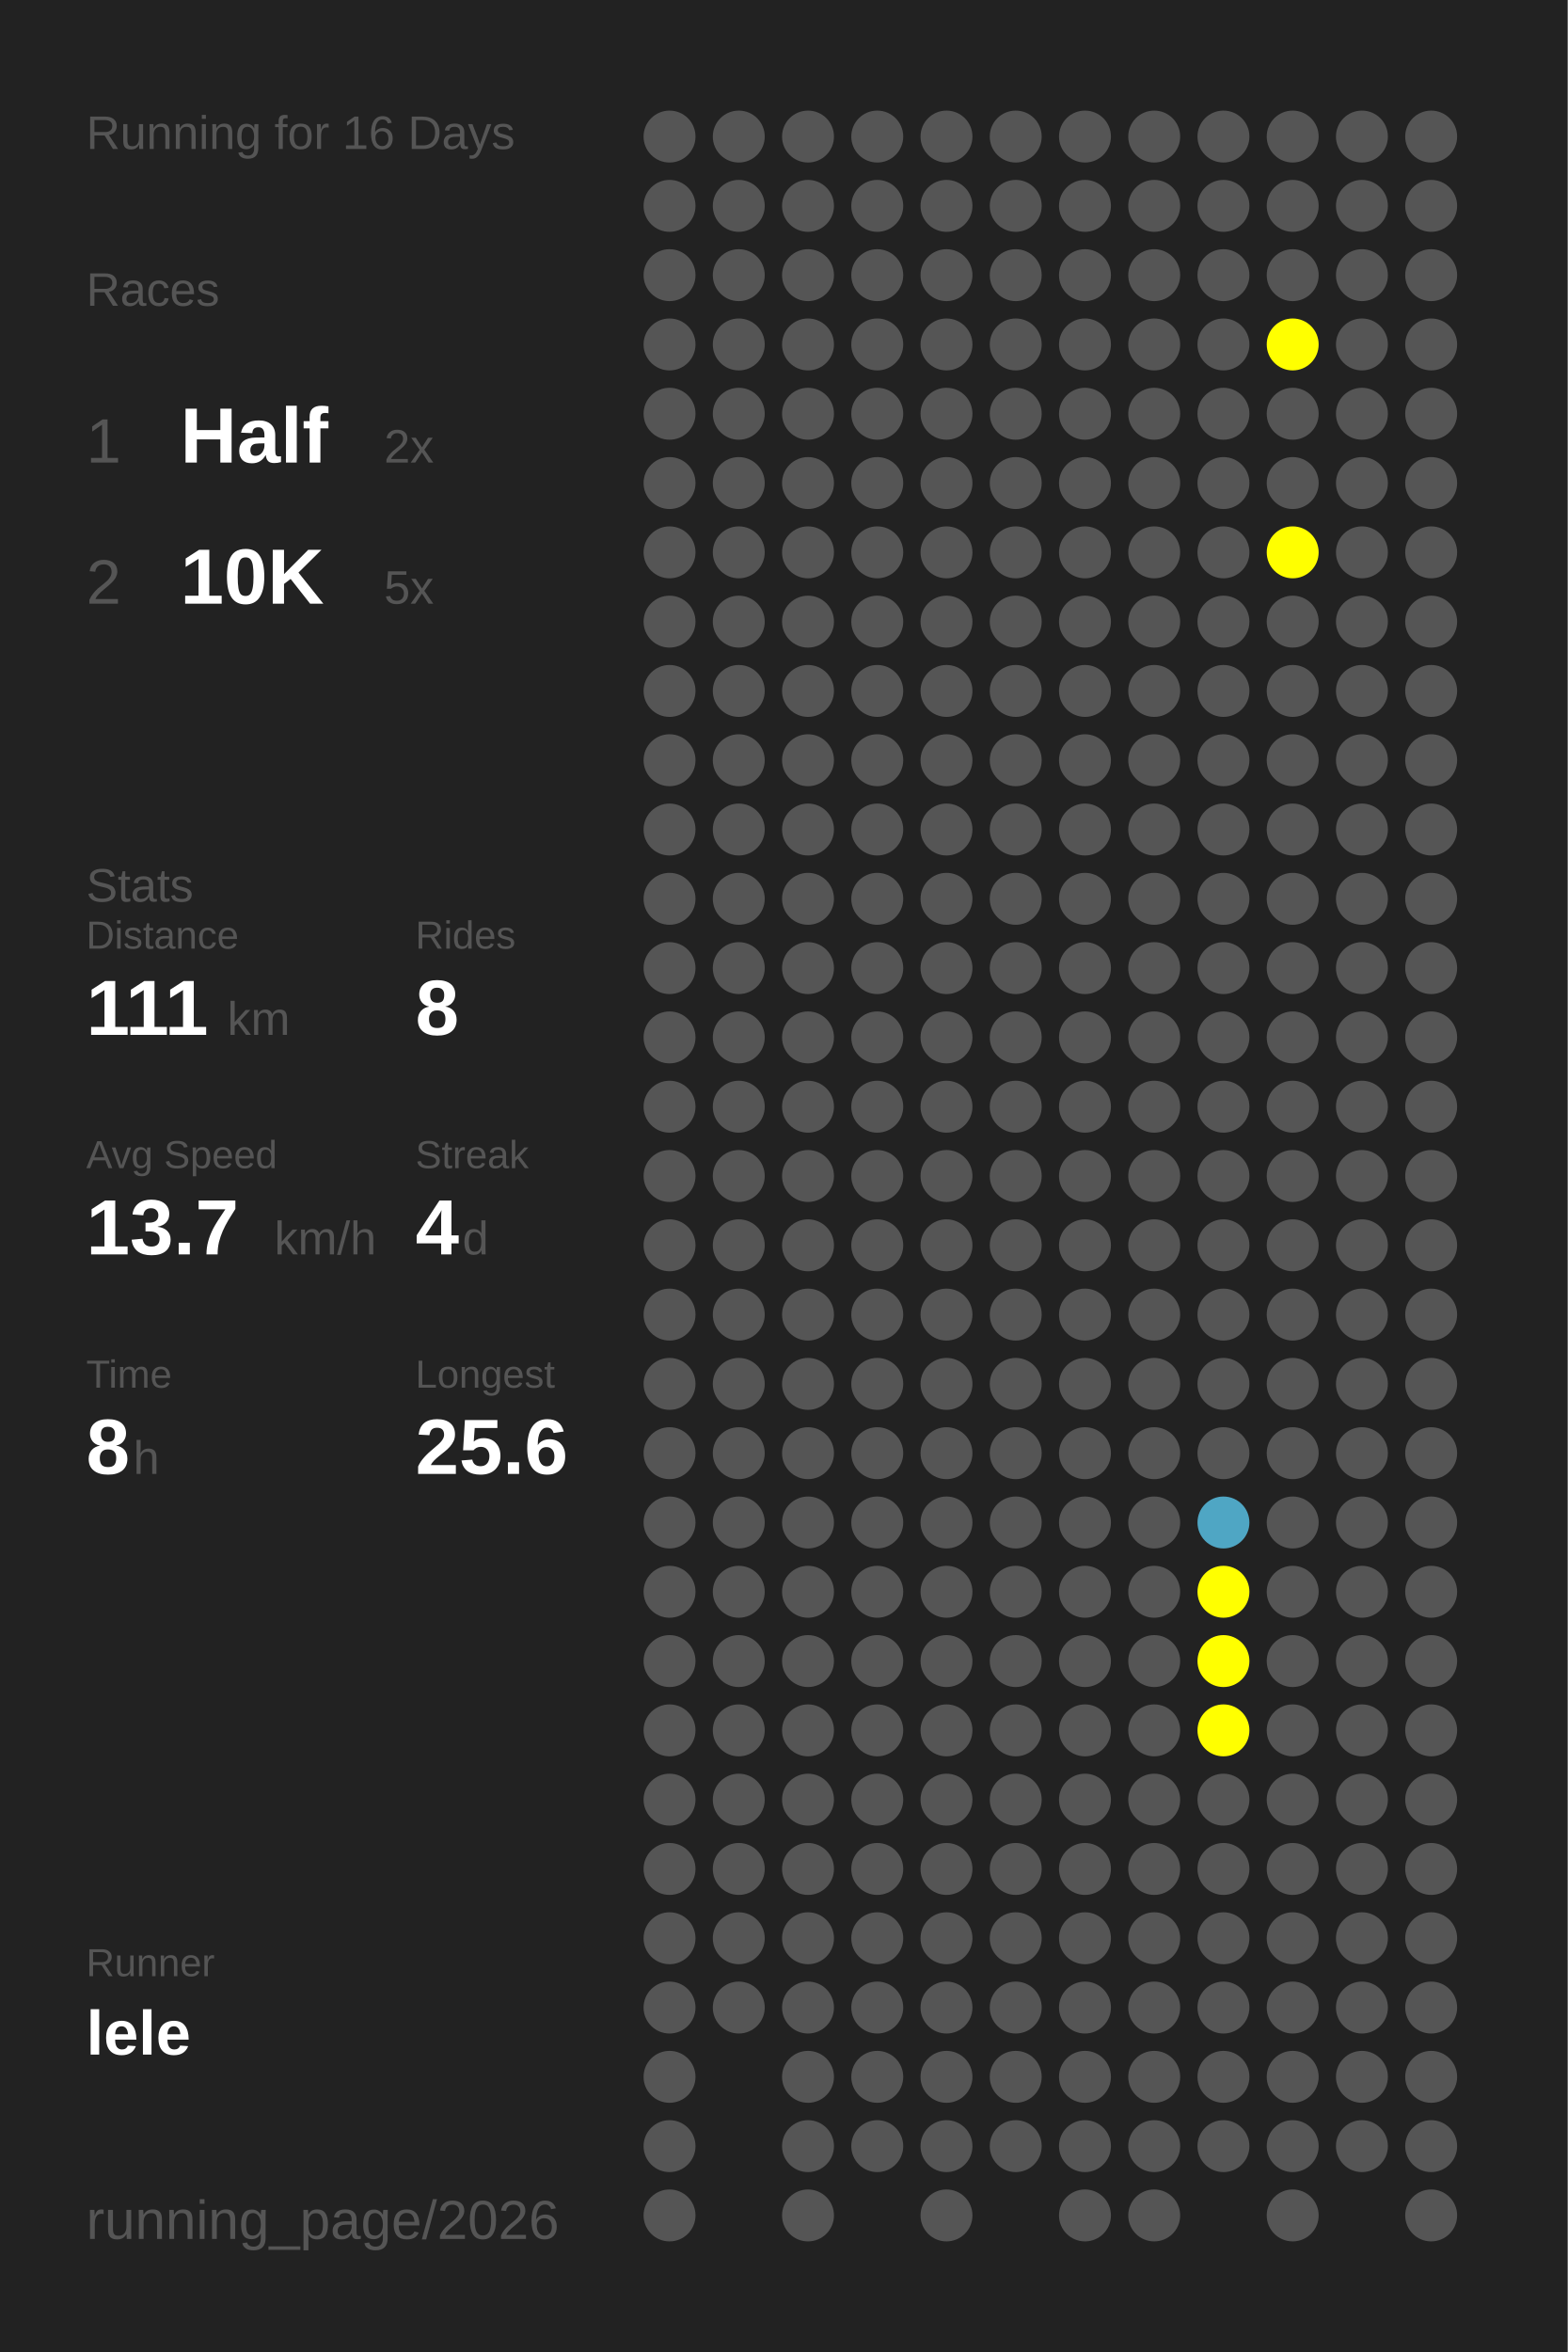
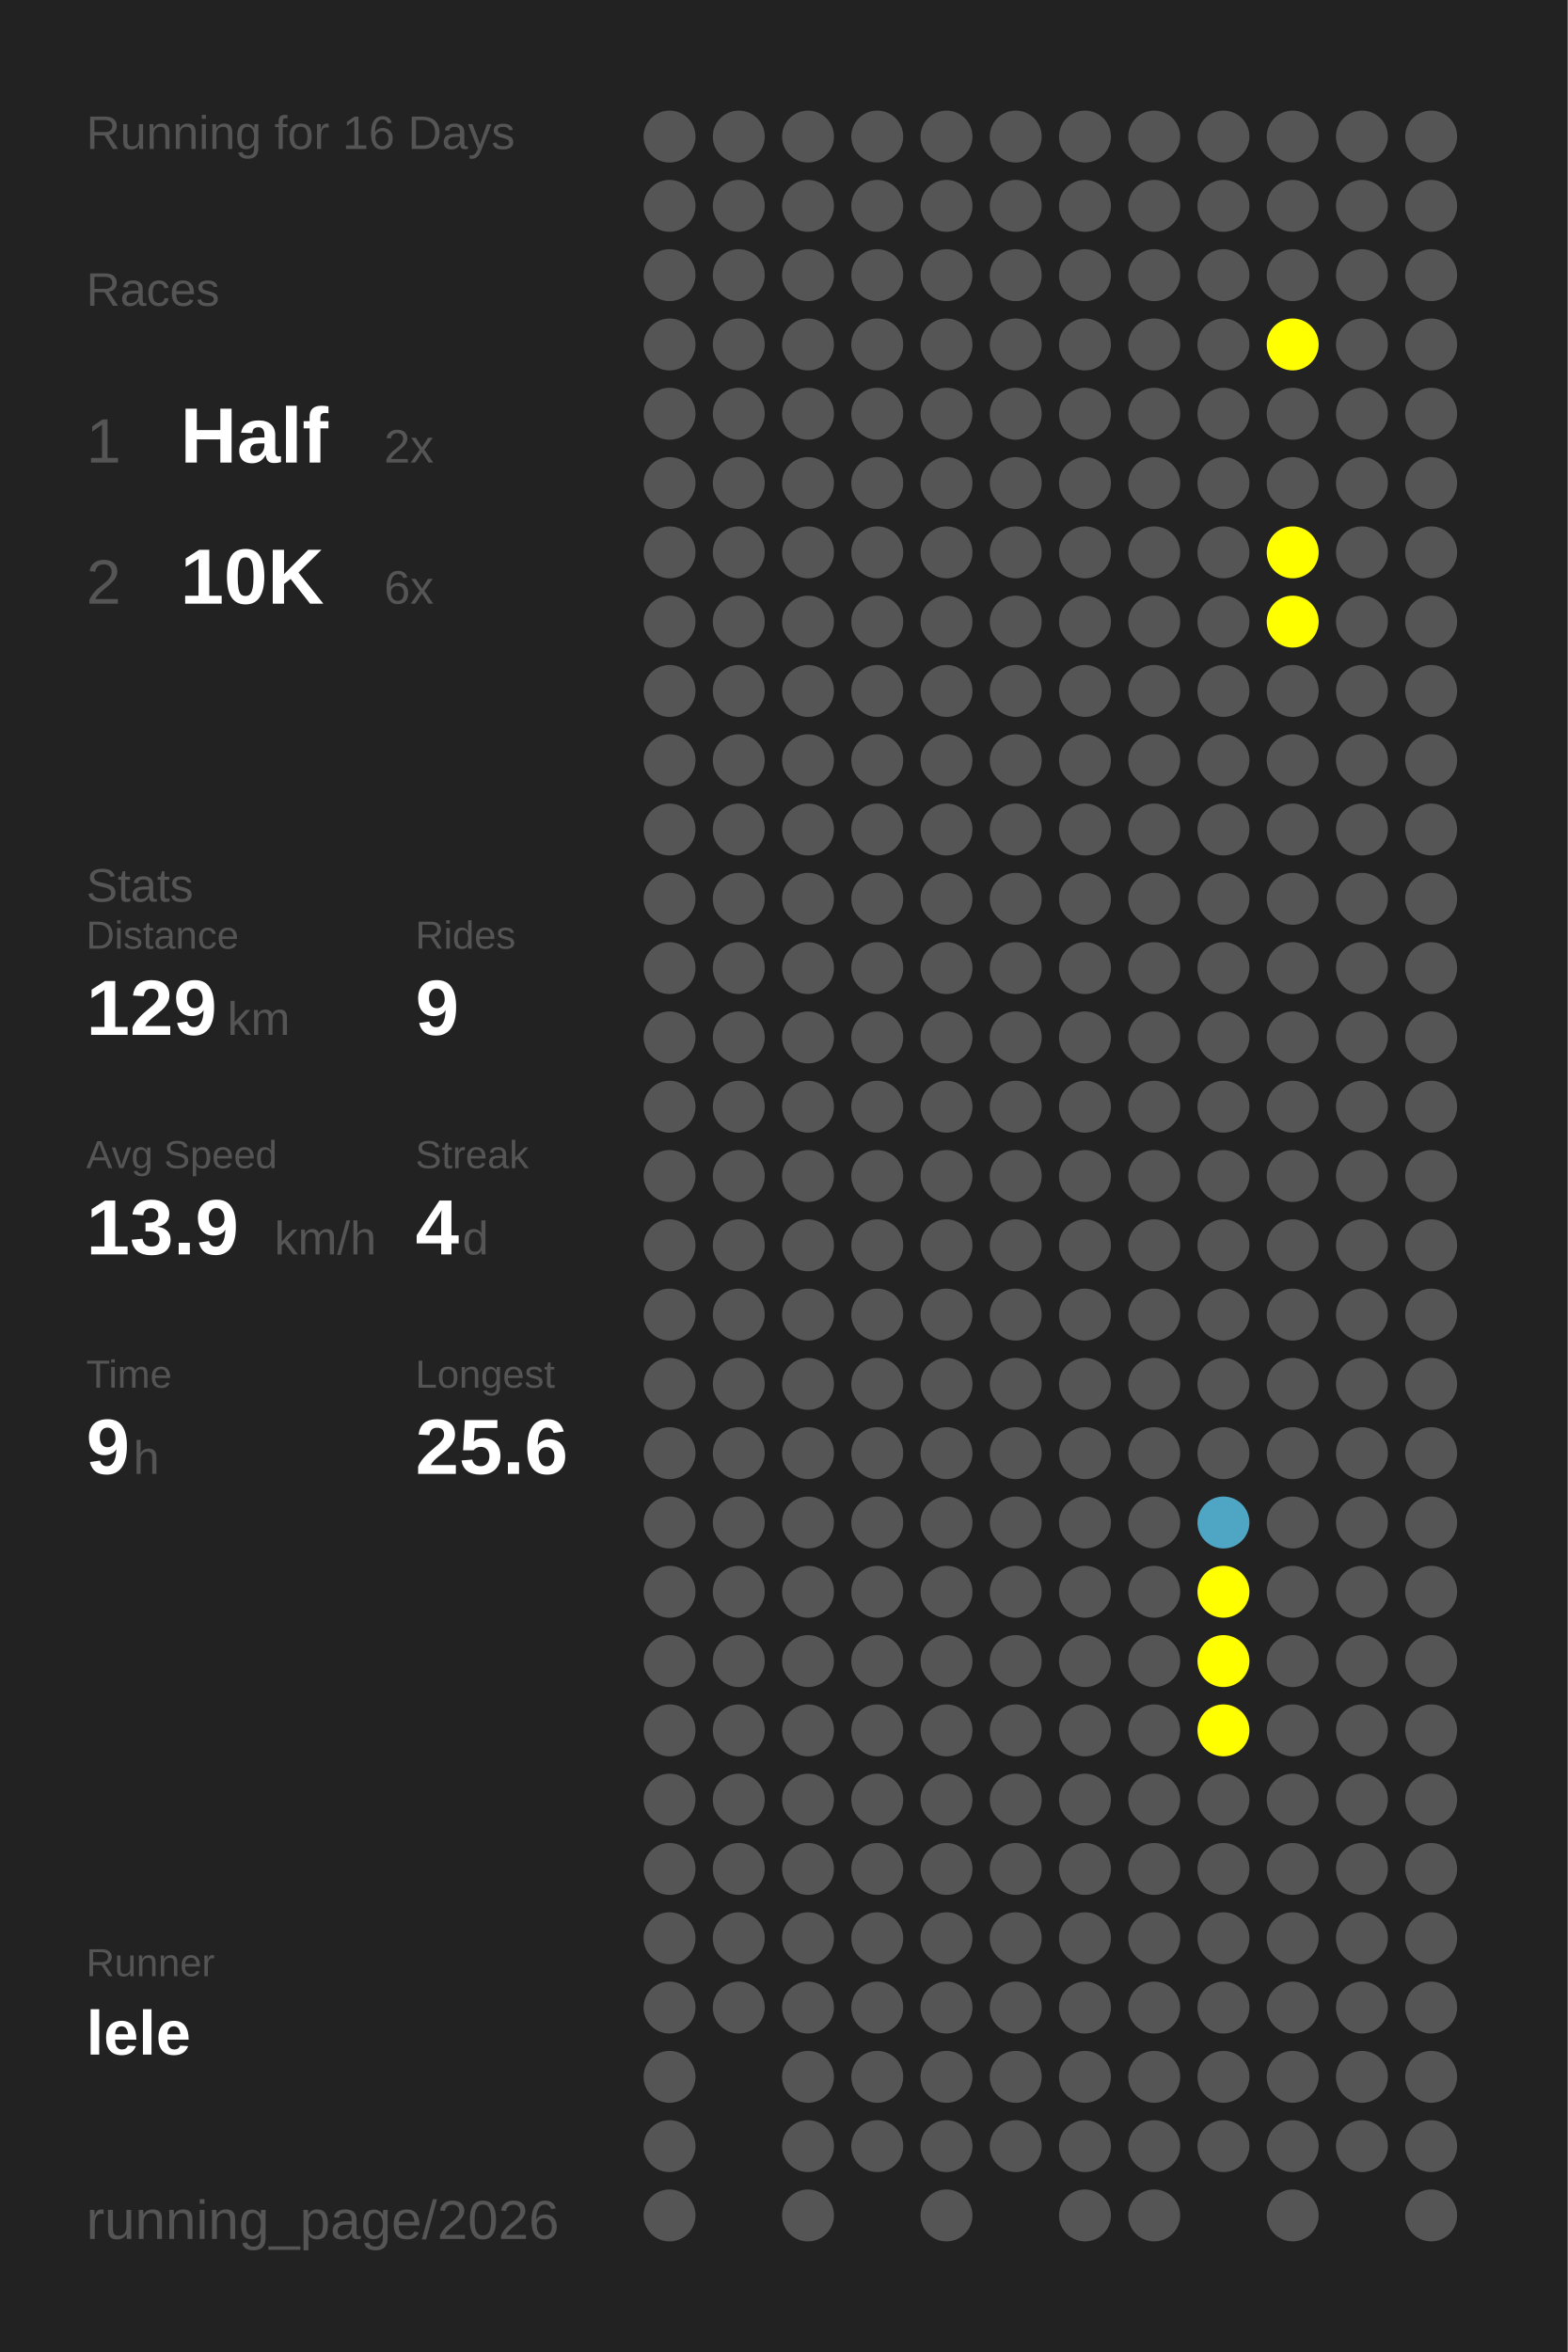
<svg xmlns="http://www.w3.org/2000/svg" baseProfile="full" height="300mm" version="1.1" viewBox="0,0,200,300" width="200mm">
  <defs />
  <rect fill="#222222" height="300" width="200" x="0" y="0" />
  <text fill="#555555" style="font-size:6px; font-family:Arial;" x="11" y="19">Running for 16 Days</text>
  <text fill="#555555" style="font-size:6px; font-family:Arial;" x="11" y="39">Races</text>
  <text fill="#555555" style="font-size:8px; font-family:Arial;" x="11" y="59">1</text>
  <text fill="#FFFFFF" style="font-size:10px; font-family:Arial; font-weight:bold;" x="23" y="59">Half</text>
  <text fill="#555555" style="font-size:6px; font-family:Arial;" x="49" y="59">2x</text>
  <text fill="#555555" style="font-size:8px; font-family:Arial;" x="11" y="77">2</text>
  <text fill="#FFFFFF" style="font-size:10px; font-family:Arial; font-weight:bold;" x="23" y="77">10K</text>
-   <text fill="#555555" style="font-size:6px; font-family:Arial;" x="49" y="77">5x</text>
+   <text fill="#555555" style="font-size:6px; font-family:Arial;" x="49" y="77">6x</text>
  <text fill="#555555" style="font-size:6px; font-family:Arial;" x="11" y="115">Stats</text>
  <text fill="#555555" style="font-size:5px; font-family:Arial;" x="11" y="121">Distance</text>
-   <text fill="#FFFFFF" style="font-size:10px; font-family:Arial; font-weight:bold;" x="11" y="132">111</text>
+   <text fill="#FFFFFF" style="font-size:10px; font-family:Arial; font-weight:bold;" x="11" y="132">129</text>
  <text fill="#555555" style="font-size:6px; font-family:Arial;" x="29" y="132">km</text>
  <text fill="#555555" style="font-size:5px; font-family:Arial;" x="53" y="121">Rides</text>
-   <text fill="#FFFFFF" style="font-size:10px; font-family:Arial; font-weight:bold;" x="53" y="132">8</text>
+   <text fill="#FFFFFF" style="font-size:10px; font-family:Arial; font-weight:bold;" x="53" y="132">9</text>
  <text fill="#555555" style="font-size:5px; font-family:Arial;" x="11" y="149">Avg Speed</text>
-   <text fill="#FFFFFF" style="font-size:10px; font-family:Arial; font-weight:bold;" x="11" y="160">13.7</text>
+   <text fill="#FFFFFF" style="font-size:10px; font-family:Arial; font-weight:bold;" x="11" y="160">13.9</text>
  <text fill="#555555" style="font-size:6px; font-family:Arial;" x="35" y="160">km/h</text>
  <text fill="#555555" style="font-size:5px; font-family:Arial;" x="53" y="149">Streak</text>
  <text fill="#FFFFFF" style="font-size:10px; font-family:Arial; font-weight:bold;" x="53" y="160">4</text>
  <text fill="#555555" style="font-size:6px; font-family:Arial;" x="59" y="160">d</text>
  <text fill="#555555" style="font-size:5px; font-family:Arial;" x="11" y="177">Time</text>
-   <text fill="#FFFFFF" style="font-size:10px; font-family:Arial; font-weight:bold;" x="11" y="188">8</text>
+   <text fill="#FFFFFF" style="font-size:10px; font-family:Arial; font-weight:bold;" x="11" y="188">9</text>
  <text fill="#555555" style="font-size:6px; font-family:Arial;" x="17" y="188">h</text>
  <text fill="#555555" style="font-size:5px; font-family:Arial;" x="53" y="177">Longest</text>
  <text fill="#FFFFFF" style="font-size:10px; font-family:Arial; font-weight:bold;" x="53" y="188">25.6</text>
  <text fill="#555555" style="font-size:5px; font-family:Arial;" x="11" y="252.065">Runner</text>
  <text fill="#FFFFFF" style="font-size:8px; font-family:Arial; font-weight:bold;" x="11" y="262.065">lele</text>
  <text fill="#555555" style="font-size:7px; font-family:Arial;" x="11" y="285.581">running_page/2026</text>
  <circle cx="85.417" cy="17.419" fill="#555555" r="3.312" />
  <circle cx="85.417" cy="26.258" fill="#555555" r="3.312" />
  <circle cx="85.417" cy="35.097" fill="#555555" r="3.312" />
  <circle cx="85.417" cy="43.935" fill="#555555" r="3.312" />
  <circle cx="85.417" cy="52.774" fill="#555555" r="3.312" />
  <circle cx="85.417" cy="61.613" fill="#555555" r="3.312" />
  <circle cx="85.417" cy="70.452" fill="#555555" r="3.312" />
  <circle cx="85.417" cy="79.29" fill="#555555" r="3.312" />
  <circle cx="85.417" cy="88.129" fill="#555555" r="3.312" />
  <circle cx="85.417" cy="96.968" fill="#555555" r="3.312" />
  <circle cx="85.417" cy="105.806" fill="#555555" r="3.312" />
  <circle cx="85.417" cy="114.645" fill="#555555" r="3.312" />
  <circle cx="85.417" cy="123.484" fill="#555555" r="3.312" />
  <circle cx="85.417" cy="132.323" fill="#555555" r="3.312" />
  <circle cx="85.417" cy="141.161" fill="#555555" r="3.312" />
  <circle cx="85.417" cy="150" fill="#555555" r="3.312" />
  <circle cx="85.417" cy="158.839" fill="#555555" r="3.312" />
  <circle cx="85.417" cy="167.677" fill="#555555" r="3.312" />
  <circle cx="85.417" cy="176.516" fill="#555555" r="3.312" />
  <circle cx="85.417" cy="185.355" fill="#555555" r="3.312" />
  <circle cx="85.417" cy="194.194" fill="#555555" r="3.312" />
  <circle cx="85.417" cy="203.032" fill="#555555" r="3.312" />
  <circle cx="85.417" cy="211.871" fill="#555555" r="3.312" />
  <circle cx="85.417" cy="220.71" fill="#555555" r="3.312" />
  <circle cx="85.417" cy="229.548" fill="#555555" r="3.312" />
  <circle cx="85.417" cy="238.387" fill="#555555" r="3.312" />
  <circle cx="85.417" cy="247.226" fill="#555555" r="3.312" />
  <circle cx="85.417" cy="256.065" fill="#555555" r="3.312" />
  <circle cx="85.417" cy="264.903" fill="#555555" r="3.312" />
  <circle cx="85.417" cy="273.742" fill="#555555" r="3.312" />
  <circle cx="85.417" cy="282.581" fill="#555555" r="3.312" />
  <circle cx="94.25" cy="17.419" fill="#555555" r="3.312" />
  <circle cx="94.25" cy="26.258" fill="#555555" r="3.312" />
  <circle cx="94.25" cy="35.097" fill="#555555" r="3.312" />
  <circle cx="94.25" cy="43.935" fill="#555555" r="3.312" />
  <circle cx="94.25" cy="52.774" fill="#555555" r="3.312" />
  <circle cx="94.25" cy="61.613" fill="#555555" r="3.312" />
  <circle cx="94.25" cy="70.452" fill="#555555" r="3.312" />
  <circle cx="94.25" cy="79.29" fill="#555555" r="3.312" />
  <circle cx="94.25" cy="88.129" fill="#555555" r="3.312" />
  <circle cx="94.25" cy="96.968" fill="#555555" r="3.312" />
  <circle cx="94.25" cy="105.806" fill="#555555" r="3.312" />
  <circle cx="94.25" cy="114.645" fill="#555555" r="3.312" />
  <circle cx="94.25" cy="123.484" fill="#555555" r="3.312" />
  <circle cx="94.25" cy="132.323" fill="#555555" r="3.312" />
  <circle cx="94.25" cy="141.161" fill="#555555" r="3.312" />
  <circle cx="94.25" cy="150" fill="#555555" r="3.312" />
  <circle cx="94.25" cy="158.839" fill="#555555" r="3.312" />
  <circle cx="94.25" cy="167.677" fill="#555555" r="3.312" />
  <circle cx="94.25" cy="176.516" fill="#555555" r="3.312" />
  <circle cx="94.25" cy="185.355" fill="#555555" r="3.312" />
  <circle cx="94.25" cy="194.194" fill="#555555" r="3.312" />
  <circle cx="94.25" cy="203.032" fill="#555555" r="3.312" />
  <circle cx="94.25" cy="211.871" fill="#555555" r="3.312" />
  <circle cx="94.25" cy="220.71" fill="#555555" r="3.312" />
  <circle cx="94.25" cy="229.548" fill="#555555" r="3.312" />
  <circle cx="94.25" cy="238.387" fill="#555555" r="3.312" />
  <circle cx="94.25" cy="247.226" fill="#555555" r="3.312" />
  <circle cx="94.25" cy="256.065" fill="#555555" r="3.312" />
  <circle cx="103.083" cy="17.419" fill="#555555" r="3.312" />
  <circle cx="103.083" cy="26.258" fill="#555555" r="3.312" />
  <circle cx="103.083" cy="35.097" fill="#555555" r="3.312" />
  <circle cx="103.083" cy="43.935" fill="#555555" r="3.312" />
  <circle cx="103.083" cy="52.774" fill="#555555" r="3.312" />
  <circle cx="103.083" cy="61.613" fill="#555555" r="3.312" />
  <circle cx="103.083" cy="70.452" fill="#555555" r="3.312" />
  <circle cx="103.083" cy="79.29" fill="#555555" r="3.312" />
  <circle cx="103.083" cy="88.129" fill="#555555" r="3.312" />
  <circle cx="103.083" cy="96.968" fill="#555555" r="3.312" />
  <circle cx="103.083" cy="105.806" fill="#555555" r="3.312" />
  <circle cx="103.083" cy="114.645" fill="#555555" r="3.312" />
  <circle cx="103.083" cy="123.484" fill="#555555" r="3.312" />
  <circle cx="103.083" cy="132.323" fill="#555555" r="3.312" />
  <circle cx="103.083" cy="141.161" fill="#555555" r="3.312" />
  <circle cx="103.083" cy="150" fill="#555555" r="3.312" />
  <circle cx="103.083" cy="158.839" fill="#555555" r="3.312" />
  <circle cx="103.083" cy="167.677" fill="#555555" r="3.312" />
  <circle cx="103.083" cy="176.516" fill="#555555" r="3.312" />
  <circle cx="103.083" cy="185.355" fill="#555555" r="3.312" />
  <circle cx="103.083" cy="194.194" fill="#555555" r="3.312" />
  <circle cx="103.083" cy="203.032" fill="#555555" r="3.312" />
  <circle cx="103.083" cy="211.871" fill="#555555" r="3.312" />
  <circle cx="103.083" cy="220.71" fill="#555555" r="3.312" />
  <circle cx="103.083" cy="229.548" fill="#555555" r="3.312" />
  <circle cx="103.083" cy="238.387" fill="#555555" r="3.312" />
  <circle cx="103.083" cy="247.226" fill="#555555" r="3.312" />
  <circle cx="103.083" cy="256.065" fill="#555555" r="3.312" />
  <circle cx="103.083" cy="264.903" fill="#555555" r="3.312" />
  <circle cx="103.083" cy="273.742" fill="#555555" r="3.312" />
  <circle cx="103.083" cy="282.581" fill="#555555" r="3.312" />
  <circle cx="111.917" cy="17.419" fill="#555555" r="3.312" />
  <circle cx="111.917" cy="26.258" fill="#555555" r="3.312" />
  <circle cx="111.917" cy="35.097" fill="#555555" r="3.312" />
  <circle cx="111.917" cy="43.935" fill="#555555" r="3.312" />
  <circle cx="111.917" cy="52.774" fill="#555555" r="3.312" />
  <circle cx="111.917" cy="61.613" fill="#555555" r="3.312" />
  <circle cx="111.917" cy="70.452" fill="#555555" r="3.312" />
  <circle cx="111.917" cy="79.29" fill="#555555" r="3.312" />
  <circle cx="111.917" cy="88.129" fill="#555555" r="3.312" />
  <circle cx="111.917" cy="96.968" fill="#555555" r="3.312" />
  <circle cx="111.917" cy="105.806" fill="#555555" r="3.312" />
  <circle cx="111.917" cy="114.645" fill="#555555" r="3.312" />
  <circle cx="111.917" cy="123.484" fill="#555555" r="3.312" />
  <circle cx="111.917" cy="132.323" fill="#555555" r="3.312" />
  <circle cx="111.917" cy="141.161" fill="#555555" r="3.312" />
  <circle cx="111.917" cy="150" fill="#555555" r="3.312" />
  <circle cx="111.917" cy="158.839" fill="#555555" r="3.312" />
  <circle cx="111.917" cy="167.677" fill="#555555" r="3.312" />
  <circle cx="111.917" cy="176.516" fill="#555555" r="3.312" />
  <circle cx="111.917" cy="185.355" fill="#555555" r="3.312" />
  <circle cx="111.917" cy="194.194" fill="#555555" r="3.312" />
  <circle cx="111.917" cy="203.032" fill="#555555" r="3.312" />
  <circle cx="111.917" cy="211.871" fill="#555555" r="3.312" />
  <circle cx="111.917" cy="220.71" fill="#555555" r="3.312" />
  <circle cx="111.917" cy="229.548" fill="#555555" r="3.312" />
  <circle cx="111.917" cy="238.387" fill="#555555" r="3.312" />
  <circle cx="111.917" cy="247.226" fill="#555555" r="3.312" />
  <circle cx="111.917" cy="256.065" fill="#555555" r="3.312" />
  <circle cx="111.917" cy="264.903" fill="#555555" r="3.312" />
  <circle cx="111.917" cy="273.742" fill="#555555" r="3.312" />
  <circle cx="120.75" cy="17.419" fill="#555555" r="3.312" />
  <circle cx="120.75" cy="26.258" fill="#555555" r="3.312" />
  <circle cx="120.75" cy="35.097" fill="#555555" r="3.312" />
  <circle cx="120.75" cy="43.935" fill="#555555" r="3.312" />
  <circle cx="120.75" cy="52.774" fill="#555555" r="3.312" />
  <circle cx="120.75" cy="61.613" fill="#555555" r="3.312" />
  <circle cx="120.75" cy="70.452" fill="#555555" r="3.312" />
  <circle cx="120.75" cy="79.29" fill="#555555" r="3.312" />
  <circle cx="120.75" cy="88.129" fill="#555555" r="3.312" />
  <circle cx="120.75" cy="96.968" fill="#555555" r="3.312" />
  <circle cx="120.75" cy="105.806" fill="#555555" r="3.312" />
  <circle cx="120.75" cy="114.645" fill="#555555" r="3.312" />
  <circle cx="120.75" cy="123.484" fill="#555555" r="3.312" />
  <circle cx="120.75" cy="132.323" fill="#555555" r="3.312" />
  <circle cx="120.75" cy="141.161" fill="#555555" r="3.312" />
  <circle cx="120.75" cy="150" fill="#555555" r="3.312" />
  <circle cx="120.75" cy="158.839" fill="#555555" r="3.312" />
  <circle cx="120.75" cy="167.677" fill="#555555" r="3.312" />
  <circle cx="120.75" cy="176.516" fill="#555555" r="3.312" />
  <circle cx="120.75" cy="185.355" fill="#555555" r="3.312" />
  <circle cx="120.75" cy="194.194" fill="#555555" r="3.312" />
  <circle cx="120.75" cy="203.032" fill="#555555" r="3.312" />
  <circle cx="120.75" cy="211.871" fill="#555555" r="3.312" />
  <circle cx="120.75" cy="220.71" fill="#555555" r="3.312" />
  <circle cx="120.75" cy="229.548" fill="#555555" r="3.312" />
  <circle cx="120.75" cy="238.387" fill="#555555" r="3.312" />
  <circle cx="120.75" cy="247.226" fill="#555555" r="3.312" />
  <circle cx="120.75" cy="256.065" fill="#555555" r="3.312" />
  <circle cx="120.75" cy="264.903" fill="#555555" r="3.312" />
  <circle cx="120.75" cy="273.742" fill="#555555" r="3.312" />
  <circle cx="120.75" cy="282.581" fill="#555555" r="3.312" />
  <circle cx="129.583" cy="17.419" fill="#555555" r="3.312" />
  <circle cx="129.583" cy="26.258" fill="#555555" r="3.312" />
  <circle cx="129.583" cy="35.097" fill="#555555" r="3.312" />
  <circle cx="129.583" cy="43.935" fill="#555555" r="3.312" />
  <circle cx="129.583" cy="52.774" fill="#555555" r="3.312" />
  <circle cx="129.583" cy="61.613" fill="#555555" r="3.312" />
  <circle cx="129.583" cy="70.452" fill="#555555" r="3.312" />
  <circle cx="129.583" cy="79.29" fill="#555555" r="3.312" />
  <circle cx="129.583" cy="88.129" fill="#555555" r="3.312" />
  <circle cx="129.583" cy="96.968" fill="#555555" r="3.312" />
  <circle cx="129.583" cy="105.806" fill="#555555" r="3.312" />
  <circle cx="129.583" cy="114.645" fill="#555555" r="3.312" />
  <circle cx="129.583" cy="123.484" fill="#555555" r="3.312" />
  <circle cx="129.583" cy="132.323" fill="#555555" r="3.312" />
  <circle cx="129.583" cy="141.161" fill="#555555" r="3.312" />
  <circle cx="129.583" cy="150" fill="#555555" r="3.312" />
  <circle cx="129.583" cy="158.839" fill="#555555" r="3.312" />
  <circle cx="129.583" cy="167.677" fill="#555555" r="3.312" />
  <circle cx="129.583" cy="176.516" fill="#555555" r="3.312" />
  <circle cx="129.583" cy="185.355" fill="#555555" r="3.312" />
  <circle cx="129.583" cy="194.194" fill="#555555" r="3.312" />
  <circle cx="129.583" cy="203.032" fill="#555555" r="3.312" />
  <circle cx="129.583" cy="211.871" fill="#555555" r="3.312" />
  <circle cx="129.583" cy="220.71" fill="#555555" r="3.312" />
  <circle cx="129.583" cy="229.548" fill="#555555" r="3.312" />
  <circle cx="129.583" cy="238.387" fill="#555555" r="3.312" />
  <circle cx="129.583" cy="247.226" fill="#555555" r="3.312" />
  <circle cx="129.583" cy="256.065" fill="#555555" r="3.312" />
  <circle cx="129.583" cy="264.903" fill="#555555" r="3.312" />
  <circle cx="129.583" cy="273.742" fill="#555555" r="3.312" />
  <circle cx="138.417" cy="17.419" fill="#555555" r="3.312" />
  <circle cx="138.417" cy="26.258" fill="#555555" r="3.312" />
  <circle cx="138.417" cy="35.097" fill="#555555" r="3.312" />
  <circle cx="138.417" cy="43.935" fill="#555555" r="3.312" />
  <circle cx="138.417" cy="52.774" fill="#555555" r="3.312" />
  <circle cx="138.417" cy="61.613" fill="#555555" r="3.312" />
  <circle cx="138.417" cy="70.452" fill="#555555" r="3.312" />
  <circle cx="138.417" cy="79.29" fill="#555555" r="3.312" />
  <circle cx="138.417" cy="88.129" fill="#555555" r="3.312" />
  <circle cx="138.417" cy="96.968" fill="#555555" r="3.312" />
  <circle cx="138.417" cy="105.806" fill="#555555" r="3.312" />
  <circle cx="138.417" cy="114.645" fill="#555555" r="3.312" />
  <circle cx="138.417" cy="123.484" fill="#555555" r="3.312" />
  <circle cx="138.417" cy="132.323" fill="#555555" r="3.312" />
  <circle cx="138.417" cy="141.161" fill="#555555" r="3.312" />
  <circle cx="138.417" cy="150" fill="#555555" r="3.312" />
  <circle cx="138.417" cy="158.839" fill="#555555" r="3.312" />
  <circle cx="138.417" cy="167.677" fill="#555555" r="3.312" />
  <circle cx="138.417" cy="176.516" fill="#555555" r="3.312" />
  <circle cx="138.417" cy="185.355" fill="#555555" r="3.312" />
  <circle cx="138.417" cy="194.194" fill="#555555" r="3.312" />
  <circle cx="138.417" cy="203.032" fill="#555555" r="3.312" />
  <circle cx="138.417" cy="211.871" fill="#555555" r="3.312" />
  <circle cx="138.417" cy="220.71" fill="#555555" r="3.312" />
  <circle cx="138.417" cy="229.548" fill="#555555" r="3.312" />
  <circle cx="138.417" cy="238.387" fill="#555555" r="3.312" />
  <circle cx="138.417" cy="247.226" fill="#555555" r="3.312" />
  <circle cx="138.417" cy="256.065" fill="#555555" r="3.312" />
  <circle cx="138.417" cy="264.903" fill="#555555" r="3.312" />
  <circle cx="138.417" cy="273.742" fill="#555555" r="3.312" />
  <circle cx="138.417" cy="282.581" fill="#555555" r="3.312" />
  <circle cx="147.25" cy="17.419" fill="#555555" r="3.312" />
  <circle cx="147.25" cy="26.258" fill="#555555" r="3.312" />
  <circle cx="147.25" cy="35.097" fill="#555555" r="3.312" />
  <circle cx="147.25" cy="43.935" fill="#555555" r="3.312" />
  <circle cx="147.25" cy="52.774" fill="#555555" r="3.312" />
  <circle cx="147.25" cy="61.613" fill="#555555" r="3.312" />
  <circle cx="147.25" cy="70.452" fill="#555555" r="3.312" />
  <circle cx="147.25" cy="79.29" fill="#555555" r="3.312" />
  <circle cx="147.25" cy="88.129" fill="#555555" r="3.312" />
  <circle cx="147.25" cy="96.968" fill="#555555" r="3.312" />
  <circle cx="147.25" cy="105.806" fill="#555555" r="3.312" />
  <circle cx="147.25" cy="114.645" fill="#555555" r="3.312" />
  <circle cx="147.25" cy="123.484" fill="#555555" r="3.312" />
  <circle cx="147.25" cy="132.323" fill="#555555" r="3.312" />
  <circle cx="147.25" cy="141.161" fill="#555555" r="3.312" />
  <circle cx="147.25" cy="150" fill="#555555" r="3.312" />
  <circle cx="147.25" cy="158.839" fill="#555555" r="3.312" />
  <circle cx="147.25" cy="167.677" fill="#555555" r="3.312" />
  <circle cx="147.25" cy="176.516" fill="#555555" r="3.312" />
  <circle cx="147.25" cy="185.355" fill="#555555" r="3.312" />
  <circle cx="147.25" cy="194.194" fill="#555555" r="3.312" />
  <circle cx="147.25" cy="203.032" fill="#555555" r="3.312" />
  <circle cx="147.25" cy="211.871" fill="#555555" r="3.312" />
  <circle cx="147.25" cy="220.71" fill="#555555" r="3.312" />
  <circle cx="147.25" cy="229.548" fill="#555555" r="3.312" />
  <circle cx="147.25" cy="238.387" fill="#555555" r="3.312" />
  <circle cx="147.25" cy="247.226" fill="#555555" r="3.312" />
  <circle cx="147.25" cy="256.065" fill="#555555" r="3.312" />
  <circle cx="147.25" cy="264.903" fill="#555555" r="3.312" />
  <circle cx="147.25" cy="273.742" fill="#555555" r="3.312" />
  <circle cx="147.25" cy="282.581" fill="#555555" r="3.312" />
  <circle cx="156.083" cy="17.419" fill="#555555" r="3.312" />
  <circle cx="156.083" cy="26.258" fill="#555555" r="3.312" />
  <circle cx="156.083" cy="35.097" fill="#555555" r="3.312" />
  <circle cx="156.083" cy="43.935" fill="#555555" r="3.312" />
  <circle cx="156.083" cy="52.774" fill="#555555" r="3.312" />
  <circle cx="156.083" cy="61.613" fill="#555555" r="3.312" />
  <circle cx="156.083" cy="70.452" fill="#555555" r="3.312" />
  <circle cx="156.083" cy="79.29" fill="#555555" r="3.312" />
  <circle cx="156.083" cy="88.129" fill="#555555" r="3.312" />
  <circle cx="156.083" cy="96.968" fill="#555555" r="3.312" />
  <circle cx="156.083" cy="105.806" fill="#555555" r="3.312" />
  <circle cx="156.083" cy="114.645" fill="#555555" r="3.312" />
  <circle cx="156.083" cy="123.484" fill="#555555" r="3.312" />
  <circle cx="156.083" cy="132.323" fill="#555555" r="3.312" />
  <circle cx="156.083" cy="141.161" fill="#555555" r="3.312" />
  <circle cx="156.083" cy="150" fill="#555555" r="3.312" />
  <circle cx="156.083" cy="158.839" fill="#555555" r="3.312" />
  <circle cx="156.083" cy="167.677" fill="#555555" r="3.312" />
  <circle cx="156.083" cy="176.516" fill="#555555" r="3.312" />
  <circle cx="156.083" cy="185.355" fill="#555555" r="3.312" />
  <circle cx="156.083" cy="194.194" fill="#4fa6c4" r="3.312" />
  <circle cx="156.083" cy="203.032" fill="#FFFF00" r="3.312" />
  <circle cx="156.083" cy="211.871" fill="#FFFF00" r="3.312" />
  <circle cx="156.083" cy="220.71" fill="#FFFF00" r="3.312" />
  <circle cx="156.083" cy="229.548" fill="#555555" r="3.312" />
  <circle cx="156.083" cy="238.387" fill="#555555" r="3.312" />
  <circle cx="156.083" cy="247.226" fill="#555555" r="3.312" />
  <circle cx="156.083" cy="256.065" fill="#555555" r="3.312" />
  <circle cx="156.083" cy="264.903" fill="#555555" r="3.312" />
  <circle cx="156.083" cy="273.742" fill="#555555" r="3.312" />
  <circle cx="164.917" cy="17.419" fill="#555555" r="3.312" />
  <circle cx="164.917" cy="26.258" fill="#555555" r="3.312" />
  <circle cx="164.917" cy="35.097" fill="#555555" r="3.312" />
  <circle cx="164.917" cy="43.935" fill="#FFFF00" r="3.312" />
  <circle cx="164.917" cy="52.774" fill="#555555" r="3.312" />
  <circle cx="164.917" cy="61.613" fill="#555555" r="3.312" />
  <circle cx="164.917" cy="70.452" fill="#FFFF00" r="3.312" />
-   <circle cx="164.917" cy="79.29" fill="#555555" r="3.312" />
+   <circle cx="164.917" cy="79.29" fill="#FFFF00" r="3.312" />
  <circle cx="164.917" cy="88.129" fill="#555555" r="3.312" />
  <circle cx="164.917" cy="96.968" fill="#555555" r="3.312" />
  <circle cx="164.917" cy="105.806" fill="#555555" r="3.312" />
  <circle cx="164.917" cy="114.645" fill="#555555" r="3.312" />
  <circle cx="164.917" cy="123.484" fill="#555555" r="3.312" />
  <circle cx="164.917" cy="132.323" fill="#555555" r="3.312" />
  <circle cx="164.917" cy="141.161" fill="#555555" r="3.312" />
  <circle cx="164.917" cy="150" fill="#555555" r="3.312" />
  <circle cx="164.917" cy="158.839" fill="#555555" r="3.312" />
  <circle cx="164.917" cy="167.677" fill="#555555" r="3.312" />
  <circle cx="164.917" cy="176.516" fill="#555555" r="3.312" />
  <circle cx="164.917" cy="185.355" fill="#555555" r="3.312" />
  <circle cx="164.917" cy="194.194" fill="#555555" r="3.312" />
  <circle cx="164.917" cy="203.032" fill="#555555" r="3.312" />
  <circle cx="164.917" cy="211.871" fill="#555555" r="3.312" />
  <circle cx="164.917" cy="220.71" fill="#555555" r="3.312" />
  <circle cx="164.917" cy="229.548" fill="#555555" r="3.312" />
  <circle cx="164.917" cy="238.387" fill="#555555" r="3.312" />
  <circle cx="164.917" cy="247.226" fill="#555555" r="3.312" />
  <circle cx="164.917" cy="256.065" fill="#555555" r="3.312" />
  <circle cx="164.917" cy="264.903" fill="#555555" r="3.312" />
  <circle cx="164.917" cy="273.742" fill="#555555" r="3.312" />
  <circle cx="164.917" cy="282.581" fill="#555555" r="3.312" />
  <circle cx="173.75" cy="17.419" fill="#555555" r="3.312" />
  <circle cx="173.75" cy="26.258" fill="#555555" r="3.312" />
  <circle cx="173.75" cy="35.097" fill="#555555" r="3.312" />
  <circle cx="173.75" cy="43.935" fill="#555555" r="3.312" />
  <circle cx="173.75" cy="52.774" fill="#555555" r="3.312" />
  <circle cx="173.75" cy="61.613" fill="#555555" r="3.312" />
  <circle cx="173.75" cy="70.452" fill="#555555" r="3.312" />
  <circle cx="173.75" cy="79.29" fill="#555555" r="3.312" />
  <circle cx="173.75" cy="88.129" fill="#555555" r="3.312" />
  <circle cx="173.75" cy="96.968" fill="#555555" r="3.312" />
  <circle cx="173.75" cy="105.806" fill="#555555" r="3.312" />
  <circle cx="173.75" cy="114.645" fill="#555555" r="3.312" />
  <circle cx="173.75" cy="123.484" fill="#555555" r="3.312" />
  <circle cx="173.75" cy="132.323" fill="#555555" r="3.312" />
  <circle cx="173.75" cy="141.161" fill="#555555" r="3.312" />
  <circle cx="173.75" cy="150" fill="#555555" r="3.312" />
  <circle cx="173.75" cy="158.839" fill="#555555" r="3.312" />
  <circle cx="173.75" cy="167.677" fill="#555555" r="3.312" />
  <circle cx="173.75" cy="176.516" fill="#555555" r="3.312" />
  <circle cx="173.75" cy="185.355" fill="#555555" r="3.312" />
  <circle cx="173.75" cy="194.194" fill="#555555" r="3.312" />
  <circle cx="173.75" cy="203.032" fill="#555555" r="3.312" />
  <circle cx="173.75" cy="211.871" fill="#555555" r="3.312" />
  <circle cx="173.75" cy="220.71" fill="#555555" r="3.312" />
  <circle cx="173.75" cy="229.548" fill="#555555" r="3.312" />
  <circle cx="173.75" cy="238.387" fill="#555555" r="3.312" />
  <circle cx="173.75" cy="247.226" fill="#555555" r="3.312" />
  <circle cx="173.75" cy="256.065" fill="#555555" r="3.312" />
  <circle cx="173.75" cy="264.903" fill="#555555" r="3.312" />
  <circle cx="173.75" cy="273.742" fill="#555555" r="3.312" />
  <circle cx="182.583" cy="17.419" fill="#555555" r="3.312" />
  <circle cx="182.583" cy="26.258" fill="#555555" r="3.312" />
  <circle cx="182.583" cy="35.097" fill="#555555" r="3.312" />
  <circle cx="182.583" cy="43.935" fill="#555555" r="3.312" />
  <circle cx="182.583" cy="52.774" fill="#555555" r="3.312" />
  <circle cx="182.583" cy="61.613" fill="#555555" r="3.312" />
  <circle cx="182.583" cy="70.452" fill="#555555" r="3.312" />
  <circle cx="182.583" cy="79.29" fill="#555555" r="3.312" />
  <circle cx="182.583" cy="88.129" fill="#555555" r="3.312" />
  <circle cx="182.583" cy="96.968" fill="#555555" r="3.312" />
  <circle cx="182.583" cy="105.806" fill="#555555" r="3.312" />
  <circle cx="182.583" cy="114.645" fill="#555555" r="3.312" />
  <circle cx="182.583" cy="123.484" fill="#555555" r="3.312" />
  <circle cx="182.583" cy="132.323" fill="#555555" r="3.312" />
  <circle cx="182.583" cy="141.161" fill="#555555" r="3.312" />
  <circle cx="182.583" cy="150" fill="#555555" r="3.312" />
  <circle cx="182.583" cy="158.839" fill="#555555" r="3.312" />
  <circle cx="182.583" cy="167.677" fill="#555555" r="3.312" />
  <circle cx="182.583" cy="176.516" fill="#555555" r="3.312" />
  <circle cx="182.583" cy="185.355" fill="#555555" r="3.312" />
  <circle cx="182.583" cy="194.194" fill="#555555" r="3.312" />
  <circle cx="182.583" cy="203.032" fill="#555555" r="3.312" />
  <circle cx="182.583" cy="211.871" fill="#555555" r="3.312" />
  <circle cx="182.583" cy="220.71" fill="#555555" r="3.312" />
  <circle cx="182.583" cy="229.548" fill="#555555" r="3.312" />
  <circle cx="182.583" cy="238.387" fill="#555555" r="3.312" />
  <circle cx="182.583" cy="247.226" fill="#555555" r="3.312" />
  <circle cx="182.583" cy="256.065" fill="#555555" r="3.312" />
  <circle cx="182.583" cy="264.903" fill="#555555" r="3.312" />
  <circle cx="182.583" cy="273.742" fill="#555555" r="3.312" />
  <circle cx="182.583" cy="282.581" fill="#555555" r="3.312" />
</svg>
